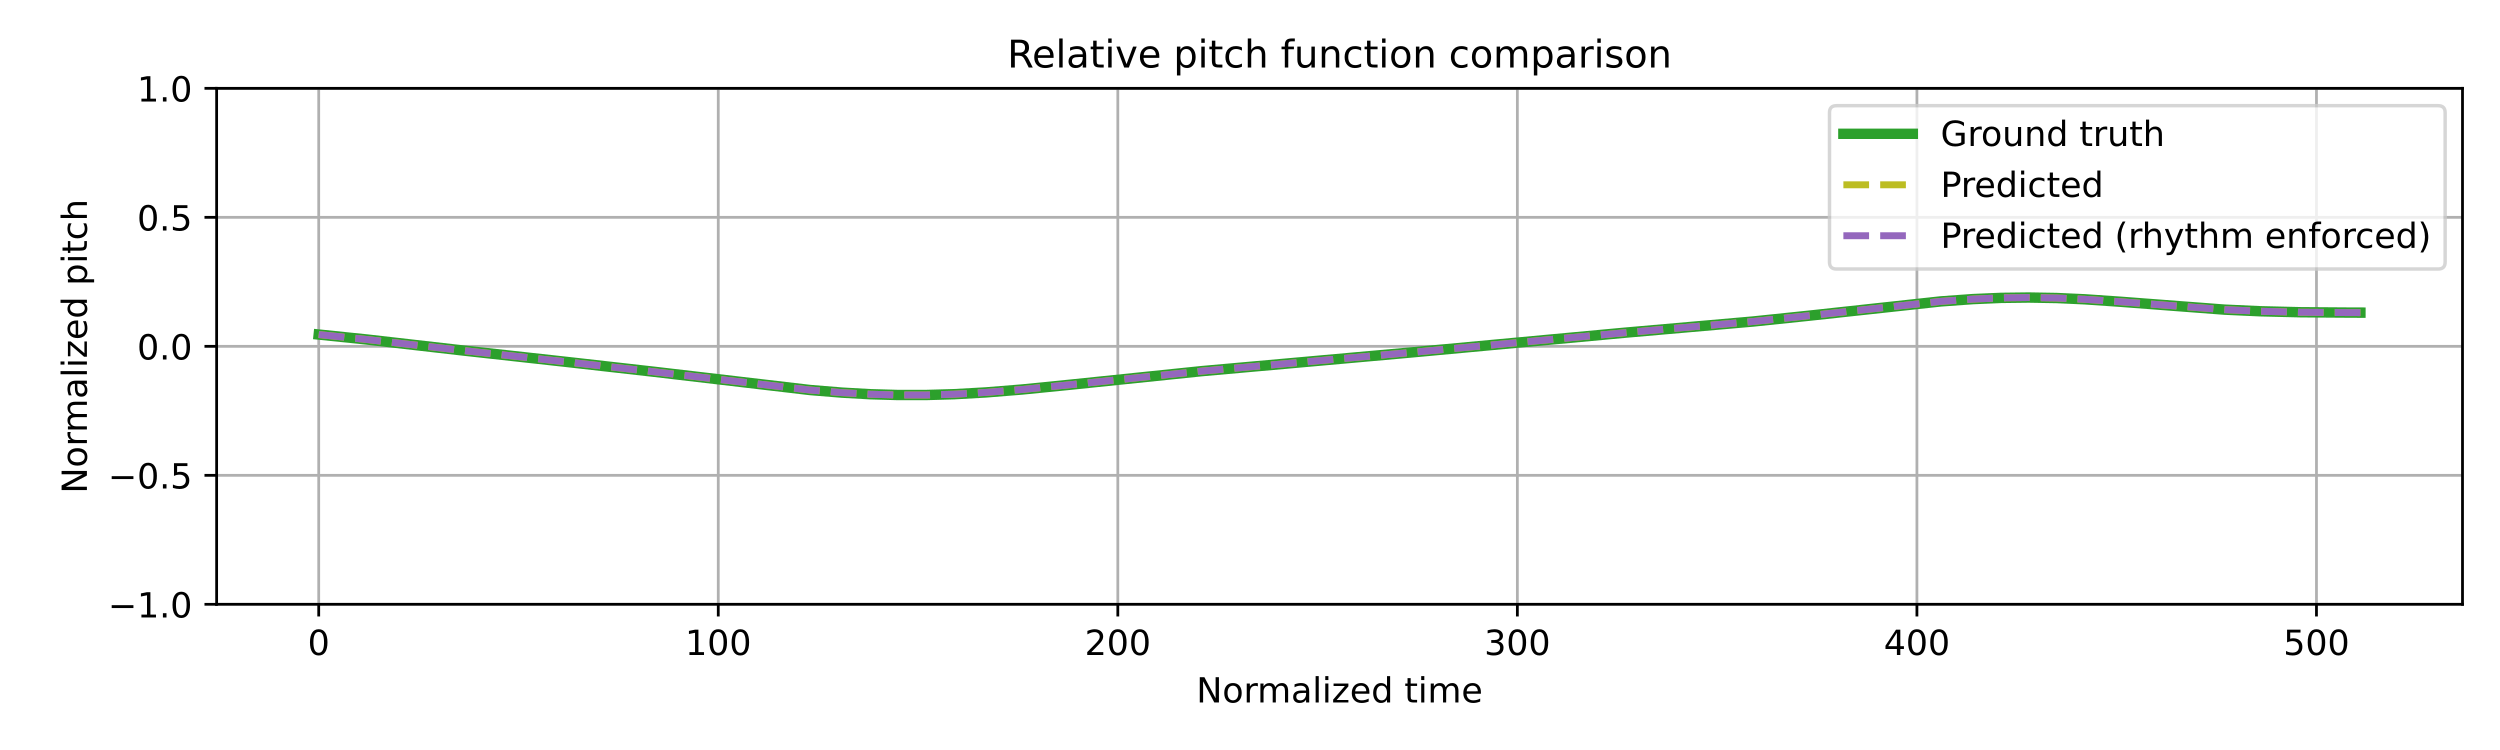
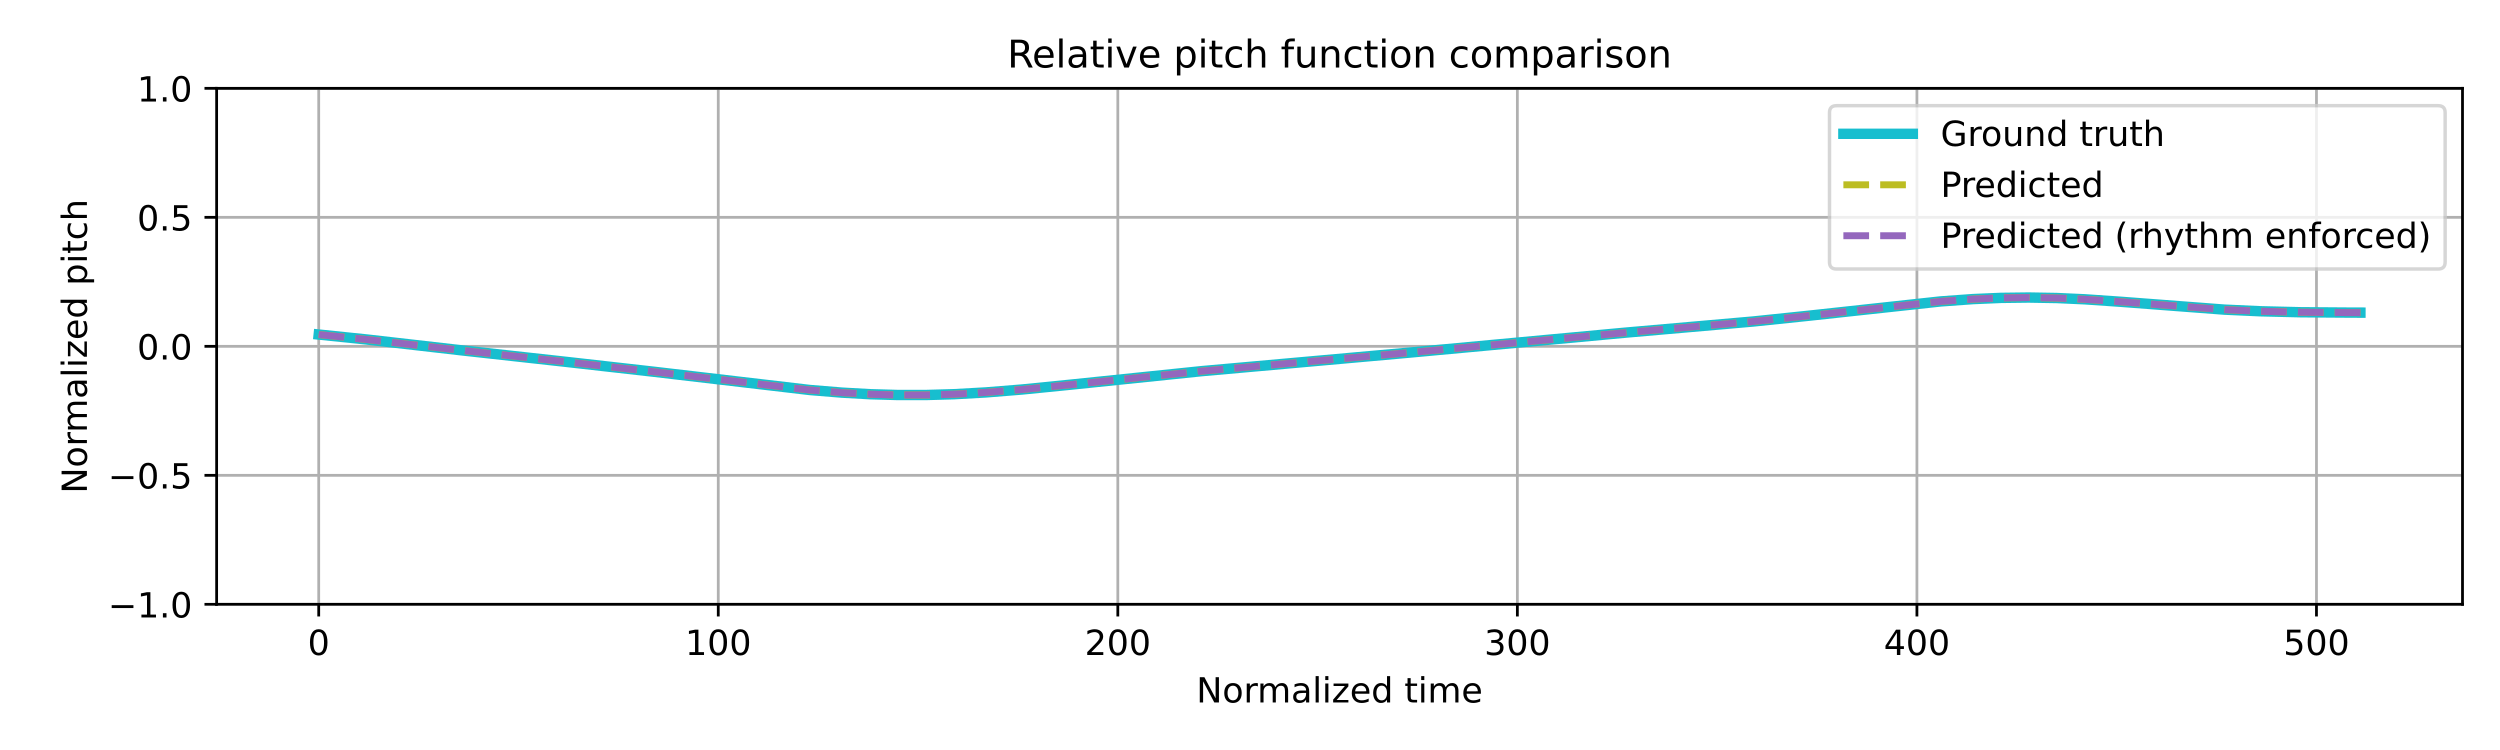
<svg xmlns="http://www.w3.org/2000/svg" xmlns:xlink="http://www.w3.org/1999/xlink" width="720pt" height="216pt" viewBox="0 0 720 216" version="1.1">
  <defs>
    <style type="text/css">*{stroke-linejoin: round; stroke-linecap: butt}</style>
  </defs>
  <g id="figure_1">
    <g id="patch_1">
      <path d="M 0 216  L 720 216  L 720 0  L 0 0  z " style="fill: #ffffff" />
    </g>
    <g id="axes_1">
      <g id="patch_2">
        <path d="M 62.39 174.04  L 709.2 174.04  L 709.2 25.44  L 62.39 25.44  z " style="fill: #ffffff" />
      </g>
      <g id="matplotlib.axis_1">
        <g id="xtick_1">
          <g id="line2d_1">
-             <path d="M 91.79 174.04  L 91.79 25.44  " clip-path="url(#p304bae8267)" style="fill: none; stroke: #b0b0b0; stroke-width: 0.8; stroke-linecap: square" />
+             <path d="M 91.79 174.04  L 91.79 25.44  " clip-path="url(#pe1faadef54)" style="fill: none; stroke: #b0b0b0; stroke-width: 0.8; stroke-linecap: square" />
          </g>
          <g id="line2d_2">
            <defs>
-               <path id="m1509d64b06" d="M 0 0  L 0 3.5  " style="stroke: #000000; stroke-width: 0.8" />
-             </defs>
-             <g>
-               <use xlink:href="#m1509d64b06" x="91.79" y="174.04" style="stroke: #000000; stroke-width: 0.8" />
+               <path id="m371330c700" d="M 0 0  L 0 3.5  " style="stroke: #000000; stroke-width: 0.8" />
+             </defs>
+             <g>
+               <use xlink:href="#m371330c700" x="91.79" y="174.04" style="stroke: #000000; stroke-width: 0.8" />
            </g>
          </g>
          <g id="text_1">
            <g transform="translate(88.60921 188.6384) scale(0.1 -0.1)">
              <defs>
                <path id="DejaVuSans-30" d="M 2034 4250  Q 1547 4250 1301 3770  Q 1056 3291 1056 2328  Q 1056 1369 1301 889  Q 1547 409 2034 409  Q 2525 409 2770 889  Q 3016 1369 3016 2328  Q 3016 3291 2770 3770  Q 2525 4250 2034 4250  z M 2034 4750  Q 2819 4750 3233 4129  Q 3647 3509 3647 2328  Q 3647 1150 3233 529  Q 2819 -91 2034 -91  Q 1250 -91 836 529  Q 422 1150 422 2328  Q 422 3509 836 4129  Q 1250 4750 2034 4750  z " transform="scale(0.015625)" />
              </defs>
              <use xlink:href="#DejaVuSans-30" />
            </g>
          </g>
        </g>
        <g id="xtick_2">
          <g id="line2d_3">
-             <path d="M 206.861 174.04  L 206.861 25.44  " clip-path="url(#p304bae8267)" style="fill: none; stroke: #b0b0b0; stroke-width: 0.8; stroke-linecap: square" />
+             <path d="M 206.861 174.04  L 206.861 25.44  " clip-path="url(#pe1faadef54)" style="fill: none; stroke: #b0b0b0; stroke-width: 0.8; stroke-linecap: square" />
          </g>
          <g id="line2d_4">
            <g>
-               <use xlink:href="#m1509d64b06" x="206.861" y="174.04" style="stroke: #000000; stroke-width: 0.8" />
+               <use xlink:href="#m371330c700" x="206.861" y="174.04" style="stroke: #000000; stroke-width: 0.8" />
            </g>
          </g>
          <g id="text_2">
            <g transform="translate(197.317 188.6384) scale(0.1 -0.1)">
              <defs>
                <path id="DejaVuSans-31" d="M 794 531  L 1825 531  L 1825 4091  L 703 3866  L 703 4441  L 1819 4666  L 2450 4666  L 2450 531  L 3481 531  L 3481 0  L 794 0  L 794 531  z " transform="scale(0.015625)" />
              </defs>
              <use xlink:href="#DejaVuSans-31" />
              <use xlink:href="#DejaVuSans-30" transform="translate(63.62305 0)" />
              <use xlink:href="#DejaVuSans-30" transform="translate(127.2461 0)" />
            </g>
          </g>
        </g>
        <g id="xtick_3">
          <g id="line2d_5">
-             <path d="M 321.931 174.04  L 321.931 25.44  " clip-path="url(#p304bae8267)" style="fill: none; stroke: #b0b0b0; stroke-width: 0.8; stroke-linecap: square" />
+             <path d="M 321.931 174.04  L 321.931 25.44  " clip-path="url(#pe1faadef54)" style="fill: none; stroke: #b0b0b0; stroke-width: 0.8; stroke-linecap: square" />
          </g>
          <g id="line2d_6">
            <g>
-               <use xlink:href="#m1509d64b06" x="321.931" y="174.04" style="stroke: #000000; stroke-width: 0.8" />
+               <use xlink:href="#m371330c700" x="321.931" y="174.04" style="stroke: #000000; stroke-width: 0.8" />
            </g>
          </g>
          <g id="text_3">
            <g transform="translate(312.3872 188.6384) scale(0.1 -0.1)">
              <defs>
                <path id="DejaVuSans-32" d="M 1228 531  L 3431 531  L 3431 0  L 469 0  L 469 531  Q 828 903 1448 1529  Q 2069 2156 2228 2338  Q 2531 2678 2651 2914  Q 2772 3150 2772 3378  Q 2772 3750 2511 3984  Q 2250 4219 1831 4219  Q 1534 4219 1204 4116  Q 875 4013 500 3803  L 500 4441  Q 881 4594 1212 4672  Q 1544 4750 1819 4750  Q 2544 4750 2975 4387  Q 3406 4025 3406 3419  Q 3406 3131 3298 2873  Q 3191 2616 2906 2266  Q 2828 2175 2409 1742  Q 1991 1309 1228 531  z " transform="scale(0.015625)" />
              </defs>
              <use xlink:href="#DejaVuSans-32" />
              <use xlink:href="#DejaVuSans-30" transform="translate(63.62305 0)" />
              <use xlink:href="#DejaVuSans-30" transform="translate(127.2461 0)" />
            </g>
          </g>
        </g>
        <g id="xtick_4">
          <g id="line2d_7">
-             <path d="M 437.001 174.04  L 437.001 25.44  " clip-path="url(#p304bae8267)" style="fill: none; stroke: #b0b0b0; stroke-width: 0.8; stroke-linecap: square" />
+             <path d="M 437.001 174.04  L 437.001 25.44  " clip-path="url(#pe1faadef54)" style="fill: none; stroke: #b0b0b0; stroke-width: 0.8; stroke-linecap: square" />
          </g>
          <g id="line2d_8">
            <g>
-               <use xlink:href="#m1509d64b06" x="437.001" y="174.04" style="stroke: #000000; stroke-width: 0.8" />
+               <use xlink:href="#m371330c700" x="437.001" y="174.04" style="stroke: #000000; stroke-width: 0.8" />
            </g>
          </g>
          <g id="text_4">
            <g transform="translate(427.4575 188.6384) scale(0.1 -0.1)">
              <defs>
                <path id="DejaVuSans-33" d="M 2597 2516  Q 3050 2419 3304 2112  Q 3559 1806 3559 1356  Q 3559 666 3084 287  Q 2609 -91 1734 -91  Q 1441 -91 1130 -33  Q 819 25 488 141  L 488 750  Q 750 597 1062 519  Q 1375 441 1716 441  Q 2309 441 2620 675  Q 2931 909 2931 1356  Q 2931 1769 2642 2001  Q 2353 2234 1838 2234  L 1294 2234  L 1294 2753  L 1863 2753  Q 2328 2753 2575 2939  Q 2822 3125 2822 3475  Q 2822 3834 2567 4026  Q 2313 4219 1838 4219  Q 1578 4219 1281 4162  Q 984 4106 628 3988  L 628 4550  Q 988 4650 1302 4700  Q 1616 4750 1894 4750  Q 2613 4750 3031 4423  Q 3450 4097 3450 3541  Q 3450 3153 3228 2886  Q 3006 2619 2597 2516  z " transform="scale(0.015625)" />
              </defs>
              <use xlink:href="#DejaVuSans-33" />
              <use xlink:href="#DejaVuSans-30" transform="translate(63.62305 0)" />
              <use xlink:href="#DejaVuSans-30" transform="translate(127.2461 0)" />
            </g>
          </g>
        </g>
        <g id="xtick_5">
          <g id="line2d_9">
-             <path d="M 552.072 174.04  L 552.072 25.44  " clip-path="url(#p304bae8267)" style="fill: none; stroke: #b0b0b0; stroke-width: 0.8; stroke-linecap: square" />
+             <path d="M 552.072 174.04  L 552.072 25.44  " clip-path="url(#pe1faadef54)" style="fill: none; stroke: #b0b0b0; stroke-width: 0.8; stroke-linecap: square" />
          </g>
          <g id="line2d_10">
            <g>
-               <use xlink:href="#m1509d64b06" x="552.072" y="174.04" style="stroke: #000000; stroke-width: 0.8" />
+               <use xlink:href="#m371330c700" x="552.072" y="174.04" style="stroke: #000000; stroke-width: 0.8" />
            </g>
          </g>
          <g id="text_5">
            <g transform="translate(542.5278 188.6384) scale(0.1 -0.1)">
              <defs>
                <path id="DejaVuSans-34" d="M 2419 4116  L 825 1625  L 2419 1625  L 2419 4116  z M 2253 4666  L 3047 4666  L 3047 1625  L 3713 1625  L 3713 1100  L 3047 1100  L 3047 0  L 2419 0  L 2419 1100  L 313 1100  L 313 1709  L 2253 4666  z " transform="scale(0.015625)" />
              </defs>
              <use xlink:href="#DejaVuSans-34" />
              <use xlink:href="#DejaVuSans-30" transform="translate(63.62305 0)" />
              <use xlink:href="#DejaVuSans-30" transform="translate(127.2461 0)" />
            </g>
          </g>
        </g>
        <g id="xtick_6">
          <g id="line2d_11">
-             <path d="M 667.142 174.04  L 667.142 25.44  " clip-path="url(#p304bae8267)" style="fill: none; stroke: #b0b0b0; stroke-width: 0.8; stroke-linecap: square" />
+             <path d="M 667.142 174.04  L 667.142 25.44  " clip-path="url(#pe1faadef54)" style="fill: none; stroke: #b0b0b0; stroke-width: 0.8; stroke-linecap: square" />
          </g>
          <g id="line2d_12">
            <g>
-               <use xlink:href="#m1509d64b06" x="667.142" y="174.04" style="stroke: #000000; stroke-width: 0.8" />
+               <use xlink:href="#m371330c700" x="667.142" y="174.04" style="stroke: #000000; stroke-width: 0.8" />
            </g>
          </g>
          <g id="text_6">
            <g transform="translate(657.5981 188.6384) scale(0.1 -0.1)">
              <defs>
                <path id="DejaVuSans-35" d="M 691 4666  L 3169 4666  L 3169 4134  L 1269 4134  L 1269 2991  Q 1406 3038 1543 3061  Q 1681 3084 1819 3084  Q 2600 3084 3056 2656  Q 3513 2228 3513 1497  Q 3513 744 3044 326  Q 2575 -91 1722 -91  Q 1428 -91 1123 -41  Q 819 9 494 109  L 494 744  Q 775 591 1075 516  Q 1375 441 1709 441  Q 2250 441 2565 725  Q 2881 1009 2881 1497  Q 2881 1984 2565 2268  Q 2250 2553 1709 2553  Q 1456 2553 1204 2497  Q 953 2441 691 2322  L 691 4666  z " transform="scale(0.015625)" />
              </defs>
              <use xlink:href="#DejaVuSans-35" />
              <use xlink:href="#DejaVuSans-30" transform="translate(63.62305 0)" />
              <use xlink:href="#DejaVuSans-30" transform="translate(127.2461 0)" />
            </g>
          </g>
        </g>
        <g id="text_7">
          <g transform="translate(344.5544 202.3166) scale(0.1 -0.1)">
            <defs>
              <path id="DejaVuSans-4e" d="M 628 4666  L 1478 4666  L 3547 763  L 3547 4666  L 4159 4666  L 4159 0  L 3309 0  L 1241 3903  L 1241 0  L 628 0  L 628 4666  z " transform="scale(0.015625)" />
              <path id="DejaVuSans-6f" d="M 1959 3097  Q 1497 3097 1228 2736  Q 959 2375 959 1747  Q 959 1119 1226 758  Q 1494 397 1959 397  Q 2419 397 2687 759  Q 2956 1122 2956 1747  Q 2956 2369 2687 2733  Q 2419 3097 1959 3097  z M 1959 3584  Q 2709 3584 3137 3096  Q 3566 2609 3566 1747  Q 3566 888 3137 398  Q 2709 -91 1959 -91  Q 1206 -91 779 398  Q 353 888 353 1747  Q 353 2609 779 3096  Q 1206 3584 1959 3584  z " transform="scale(0.015625)" />
              <path id="DejaVuSans-72" d="M 2631 2963  Q 2534 3019 2420 3045  Q 2306 3072 2169 3072  Q 1681 3072 1420 2755  Q 1159 2438 1159 1844  L 1159 0  L 581 0  L 581 3500  L 1159 3500  L 1159 2956  Q 1341 3275 1631 3429  Q 1922 3584 2338 3584  Q 2397 3584 2469 3576  Q 2541 3569 2628 3553  L 2631 2963  z " transform="scale(0.015625)" />
              <path id="DejaVuSans-6d" d="M 3328 2828  Q 3544 3216 3844 3400  Q 4144 3584 4550 3584  Q 5097 3584 5394 3201  Q 5691 2819 5691 2113  L 5691 0  L 5113 0  L 5113 2094  Q 5113 2597 4934 2840  Q 4756 3084 4391 3084  Q 3944 3084 3684 2787  Q 3425 2491 3425 1978  L 3425 0  L 2847 0  L 2847 2094  Q 2847 2600 2669 2842  Q 2491 3084 2119 3084  Q 1678 3084 1418 2786  Q 1159 2488 1159 1978  L 1159 0  L 581 0  L 581 3500  L 1159 3500  L 1159 2956  Q 1356 3278 1631 3431  Q 1906 3584 2284 3584  Q 2666 3584 2933 3390  Q 3200 3197 3328 2828  z " transform="scale(0.015625)" />
              <path id="DejaVuSans-61" d="M 2194 1759  Q 1497 1759 1228 1600  Q 959 1441 959 1056  Q 959 750 1161 570  Q 1363 391 1709 391  Q 2188 391 2477 730  Q 2766 1069 2766 1631  L 2766 1759  L 2194 1759  z M 3341 1997  L 3341 0  L 2766 0  L 2766 531  Q 2569 213 2275 61  Q 1981 -91 1556 -91  Q 1019 -91 701 211  Q 384 513 384 1019  Q 384 1609 779 1909  Q 1175 2209 1959 2209  L 2766 2209  L 2766 2266  Q 2766 2663 2505 2880  Q 2244 3097 1772 3097  Q 1472 3097 1187 3025  Q 903 2953 641 2809  L 641 3341  Q 956 3463 1253 3523  Q 1550 3584 1831 3584  Q 2591 3584 2966 3190  Q 3341 2797 3341 1997  z " transform="scale(0.015625)" />
              <path id="DejaVuSans-6c" d="M 603 4863  L 1178 4863  L 1178 0  L 603 0  L 603 4863  z " transform="scale(0.015625)" />
              <path id="DejaVuSans-69" d="M 603 3500  L 1178 3500  L 1178 0  L 603 0  L 603 3500  z M 603 4863  L 1178 4863  L 1178 4134  L 603 4134  L 603 4863  z " transform="scale(0.015625)" />
              <path id="DejaVuSans-7a" d="M 353 3500  L 3084 3500  L 3084 2975  L 922 459  L 3084 459  L 3084 0  L 275 0  L 275 525  L 2438 3041  L 353 3041  L 353 3500  z " transform="scale(0.015625)" />
              <path id="DejaVuSans-65" d="M 3597 1894  L 3597 1613  L 953 1613  Q 991 1019 1311 708  Q 1631 397 2203 397  Q 2534 397 2845 478  Q 3156 559 3463 722  L 3463 178  Q 3153 47 2828 -22  Q 2503 -91 2169 -91  Q 1331 -91 842 396  Q 353 884 353 1716  Q 353 2575 817 3079  Q 1281 3584 2069 3584  Q 2775 3584 3186 3129  Q 3597 2675 3597 1894  z M 3022 2063  Q 3016 2534 2758 2815  Q 2500 3097 2075 3097  Q 1594 3097 1305 2825  Q 1016 2553 972 2059  L 3022 2063  z " transform="scale(0.015625)" />
              <path id="DejaVuSans-64" d="M 2906 2969  L 2906 4863  L 3481 4863  L 3481 0  L 2906 0  L 2906 525  Q 2725 213 2448 61  Q 2172 -91 1784 -91  Q 1150 -91 751 415  Q 353 922 353 1747  Q 353 2572 751 3078  Q 1150 3584 1784 3584  Q 2172 3584 2448 3432  Q 2725 3281 2906 2969  z M 947 1747  Q 947 1113 1208 752  Q 1469 391 1925 391  Q 2381 391 2643 752  Q 2906 1113 2906 1747  Q 2906 2381 2643 2742  Q 2381 3103 1925 3103  Q 1469 3103 1208 2742  Q 947 2381 947 1747  z " transform="scale(0.015625)" />
              <path id="DejaVuSans-20" transform="scale(0.015625)" />
              <path id="DejaVuSans-74" d="M 1172 4494  L 1172 3500  L 2356 3500  L 2356 3053  L 1172 3053  L 1172 1153  Q 1172 725 1289 603  Q 1406 481 1766 481  L 2356 481  L 2356 0  L 1766 0  Q 1100 0 847 248  Q 594 497 594 1153  L 594 3053  L 172 3053  L 172 3500  L 594 3500  L 594 4494  L 1172 4494  z " transform="scale(0.015625)" />
            </defs>
            <use xlink:href="#DejaVuSans-4e" />
            <use xlink:href="#DejaVuSans-6f" transform="translate(74.80469 0)" />
            <use xlink:href="#DejaVuSans-72" transform="translate(135.9863 0)" />
            <use xlink:href="#DejaVuSans-6d" transform="translate(175.3496 0)" />
            <use xlink:href="#DejaVuSans-61" transform="translate(272.7617 0)" />
            <use xlink:href="#DejaVuSans-6c" transform="translate(334.041 0)" />
            <use xlink:href="#DejaVuSans-69" transform="translate(361.8242 0)" />
            <use xlink:href="#DejaVuSans-7a" transform="translate(389.6074 0)" />
            <use xlink:href="#DejaVuSans-65" transform="translate(442.0977 0)" />
            <use xlink:href="#DejaVuSans-64" transform="translate(503.6211 0)" />
            <use xlink:href="#DejaVuSans-20" transform="translate(567.0977 0)" />
            <use xlink:href="#DejaVuSans-74" transform="translate(598.8848 0)" />
            <use xlink:href="#DejaVuSans-69" transform="translate(638.0938 0)" />
            <use xlink:href="#DejaVuSans-6d" transform="translate(665.877 0)" />
            <use xlink:href="#DejaVuSans-65" transform="translate(763.2891 0)" />
          </g>
        </g>
      </g>
      <g id="matplotlib.axis_2">
        <g id="ytick_1">
          <g id="line2d_13">
-             <path d="M 62.39 174.04  L 709.2 174.04  " clip-path="url(#p304bae8267)" style="fill: none; stroke: #b0b0b0; stroke-width: 0.8; stroke-linecap: square" />
+             <path d="M 62.39 174.04  L 709.2 174.04  " clip-path="url(#pe1faadef54)" style="fill: none; stroke: #b0b0b0; stroke-width: 0.8; stroke-linecap: square" />
          </g>
          <g id="line2d_14">
            <defs>
-               <path id="m1073203ff7" d="M 0 0  L -3.5 0  " style="stroke: #000000; stroke-width: 0.8" />
-             </defs>
-             <g>
-               <use xlink:href="#m1073203ff7" x="62.39" y="174.04" style="stroke: #000000; stroke-width: 0.8" />
+               <path id="m4c89f90084" d="M 0 0  L -3.5 0  " style="stroke: #000000; stroke-width: 0.8" />
+             </defs>
+             <g>
+               <use xlink:href="#m4c89f90084" x="62.39" y="174.04" style="stroke: #000000; stroke-width: 0.8" />
            </g>
          </g>
          <g id="text_8">
            <g transform="translate(31.10719 177.8392) scale(0.1 -0.1)">
              <defs>
                <path id="DejaVuSans-2212" d="M 678 2272  L 4684 2272  L 4684 1741  L 678 1741  L 678 2272  z " transform="scale(0.015625)" />
                <path id="DejaVuSans-2e" d="M 684 794  L 1344 794  L 1344 0  L 684 0  L 684 794  z " transform="scale(0.015625)" />
              </defs>
              <use xlink:href="#DejaVuSans-2212" />
              <use xlink:href="#DejaVuSans-31" transform="translate(83.78906 0)" />
              <use xlink:href="#DejaVuSans-2e" transform="translate(147.4121 0)" />
              <use xlink:href="#DejaVuSans-30" transform="translate(179.1992 0)" />
            </g>
          </g>
        </g>
        <g id="ytick_2">
          <g id="line2d_15">
-             <path d="M 62.39 136.89  L 709.2 136.89  " clip-path="url(#p304bae8267)" style="fill: none; stroke: #b0b0b0; stroke-width: 0.8; stroke-linecap: square" />
+             <path d="M 62.39 136.89  L 709.2 136.89  " clip-path="url(#pe1faadef54)" style="fill: none; stroke: #b0b0b0; stroke-width: 0.8; stroke-linecap: square" />
          </g>
          <g id="line2d_16">
            <g>
-               <use xlink:href="#m1073203ff7" x="62.39" y="136.89" style="stroke: #000000; stroke-width: 0.8" />
+               <use xlink:href="#m4c89f90084" x="62.39" y="136.89" style="stroke: #000000; stroke-width: 0.8" />
            </g>
          </g>
          <g id="text_9">
            <g transform="translate(31.10719 140.6892) scale(0.1 -0.1)">
              <use xlink:href="#DejaVuSans-2212" />
              <use xlink:href="#DejaVuSans-30" transform="translate(83.78906 0)" />
              <use xlink:href="#DejaVuSans-2e" transform="translate(147.4121 0)" />
              <use xlink:href="#DejaVuSans-35" transform="translate(179.1992 0)" />
            </g>
          </g>
        </g>
        <g id="ytick_3">
          <g id="line2d_17">
-             <path d="M 62.39 99.74  L 709.2 99.74  " clip-path="url(#p304bae8267)" style="fill: none; stroke: #b0b0b0; stroke-width: 0.8; stroke-linecap: square" />
+             <path d="M 62.39 99.74  L 709.2 99.74  " clip-path="url(#pe1faadef54)" style="fill: none; stroke: #b0b0b0; stroke-width: 0.8; stroke-linecap: square" />
          </g>
          <g id="line2d_18">
            <g>
-               <use xlink:href="#m1073203ff7" x="62.39" y="99.74" style="stroke: #000000; stroke-width: 0.8" />
+               <use xlink:href="#m4c89f90084" x="62.39" y="99.74" style="stroke: #000000; stroke-width: 0.8" />
            </g>
          </g>
          <g id="text_10">
            <g transform="translate(39.48687 103.5392) scale(0.1 -0.1)">
              <use xlink:href="#DejaVuSans-30" />
              <use xlink:href="#DejaVuSans-2e" transform="translate(63.62305 0)" />
              <use xlink:href="#DejaVuSans-30" transform="translate(95.41016 0)" />
            </g>
          </g>
        </g>
        <g id="ytick_4">
          <g id="line2d_19">
-             <path d="M 62.39 62.59  L 709.2 62.59  " clip-path="url(#p304bae8267)" style="fill: none; stroke: #b0b0b0; stroke-width: 0.8; stroke-linecap: square" />
+             <path d="M 62.39 62.59  L 709.2 62.59  " clip-path="url(#pe1faadef54)" style="fill: none; stroke: #b0b0b0; stroke-width: 0.8; stroke-linecap: square" />
          </g>
          <g id="line2d_20">
            <g>
-               <use xlink:href="#m1073203ff7" x="62.39" y="62.59" style="stroke: #000000; stroke-width: 0.8" />
+               <use xlink:href="#m4c89f90084" x="62.39" y="62.59" style="stroke: #000000; stroke-width: 0.8" />
            </g>
          </g>
          <g id="text_11">
            <g transform="translate(39.48687 66.38922) scale(0.1 -0.1)">
              <use xlink:href="#DejaVuSans-30" />
              <use xlink:href="#DejaVuSans-2e" transform="translate(63.62305 0)" />
              <use xlink:href="#DejaVuSans-35" transform="translate(95.41016 0)" />
            </g>
          </g>
        </g>
        <g id="ytick_5">
          <g id="line2d_21">
-             <path d="M 62.39 25.44  L 709.2 25.44  " clip-path="url(#p304bae8267)" style="fill: none; stroke: #b0b0b0; stroke-width: 0.8; stroke-linecap: square" />
+             <path d="M 62.39 25.44  L 709.2 25.44  " clip-path="url(#pe1faadef54)" style="fill: none; stroke: #b0b0b0; stroke-width: 0.8; stroke-linecap: square" />
          </g>
          <g id="line2d_22">
            <g>
-               <use xlink:href="#m1073203ff7" x="62.39" y="25.44" style="stroke: #000000; stroke-width: 0.8" />
+               <use xlink:href="#m4c89f90084" x="62.39" y="25.44" style="stroke: #000000; stroke-width: 0.8" />
            </g>
          </g>
          <g id="text_12">
            <g transform="translate(39.48687 29.23922) scale(0.1 -0.1)">
              <use xlink:href="#DejaVuSans-31" />
              <use xlink:href="#DejaVuSans-2e" transform="translate(63.62305 0)" />
              <use xlink:href="#DejaVuSans-30" transform="translate(95.41016 0)" />
            </g>
          </g>
        </g>
        <g id="text_13">
          <g transform="translate(25.0275 142.1259) rotate(-90) scale(0.1 -0.1)">
            <defs>
              <path id="DejaVuSans-70" d="M 1159 525  L 1159 -1331  L 581 -1331  L 581 3500  L 1159 3500  L 1159 2969  Q 1341 3281 1617 3432  Q 1894 3584 2278 3584  Q 2916 3584 3314 3078  Q 3713 2572 3713 1747  Q 3713 922 3314 415  Q 2916 -91 2278 -91  Q 1894 -91 1617 61  Q 1341 213 1159 525  z M 3116 1747  Q 3116 2381 2855 2742  Q 2594 3103 2138 3103  Q 1681 3103 1420 2742  Q 1159 2381 1159 1747  Q 1159 1113 1420 752  Q 1681 391 2138 391  Q 2594 391 2855 752  Q 3116 1113 3116 1747  z " transform="scale(0.015625)" />
              <path id="DejaVuSans-63" d="M 3122 3366  L 3122 2828  Q 2878 2963 2633 3030  Q 2388 3097 2138 3097  Q 1578 3097 1268 2742  Q 959 2388 959 1747  Q 959 1106 1268 751  Q 1578 397 2138 397  Q 2388 397 2633 464  Q 2878 531 3122 666  L 3122 134  Q 2881 22 2623 -34  Q 2366 -91 2075 -91  Q 1284 -91 818 406  Q 353 903 353 1747  Q 353 2603 823 3093  Q 1294 3584 2113 3584  Q 2378 3584 2631 3529  Q 2884 3475 3122 3366  z " transform="scale(0.015625)" />
              <path id="DejaVuSans-68" d="M 3513 2113  L 3513 0  L 2938 0  L 2938 2094  Q 2938 2591 2744 2837  Q 2550 3084 2163 3084  Q 1697 3084 1428 2787  Q 1159 2491 1159 1978  L 1159 0  L 581 0  L 581 4863  L 1159 4863  L 1159 2956  Q 1366 3272 1645 3428  Q 1925 3584 2291 3584  Q 2894 3584 3203 3211  Q 3513 2838 3513 2113  z " transform="scale(0.015625)" />
            </defs>
            <use xlink:href="#DejaVuSans-4e" />
            <use xlink:href="#DejaVuSans-6f" transform="translate(74.80469 0)" />
            <use xlink:href="#DejaVuSans-72" transform="translate(135.9863 0)" />
            <use xlink:href="#DejaVuSans-6d" transform="translate(175.3496 0)" />
            <use xlink:href="#DejaVuSans-61" transform="translate(272.7617 0)" />
            <use xlink:href="#DejaVuSans-6c" transform="translate(334.041 0)" />
            <use xlink:href="#DejaVuSans-69" transform="translate(361.8242 0)" />
            <use xlink:href="#DejaVuSans-7a" transform="translate(389.6074 0)" />
            <use xlink:href="#DejaVuSans-65" transform="translate(442.0977 0)" />
            <use xlink:href="#DejaVuSans-64" transform="translate(503.6211 0)" />
            <use xlink:href="#DejaVuSans-20" transform="translate(567.0977 0)" />
            <use xlink:href="#DejaVuSans-70" transform="translate(598.8848 0)" />
            <use xlink:href="#DejaVuSans-69" transform="translate(662.3613 0)" />
            <use xlink:href="#DejaVuSans-74" transform="translate(690.1445 0)" />
            <use xlink:href="#DejaVuSans-63" transform="translate(729.3535 0)" />
            <use xlink:href="#DejaVuSans-68" transform="translate(784.334 0)" />
          </g>
        </g>
      </g>
      <g id="line2d_23">
-         <path d="M 91.79 96.348  L 105.599 97.77  L 133.216 100.929  L 163.134 104.226  L 188.449 107.08  L 233.327 112.33  L 242.533 113.082  L 250.587 113.534  L 258.642 113.764  L 266.697 113.761  L 274.752 113.53  L 283.958 113.015  L 294.314 112.181  L 308.123 110.806  L 346.096 106.888  L 370.261 104.737  L 405.932 101.552  L 468.07 95.808  L 504.893 92.593  L 521.003 90.919  L 558.976 86.803  L 568.181 86.141  L 576.236 85.793  L 584.291 85.689  L 592.346 85.832  L 600.401 86.197  L 610.757 86.91  L 640.676 89.176  L 651.032 89.648  L 662.539 89.926  L 677.498 90.034  L 679.8 90.038  L 679.8 90.038  " clip-path="url(#p304bae8267)" style="fill: none; stroke: #2ca02c; stroke-width: 3; stroke-linecap: square" />
+         <path d="M 91.79 96.348  L 105.599 97.77  L 133.216 100.929  L 163.134 104.226  L 188.449 107.08  L 233.327 112.33  L 242.533 113.082  L 250.587 113.534  L 258.642 113.764  L 266.697 113.761  L 274.752 113.53  L 283.958 113.015  L 294.314 112.181  L 308.123 110.806  L 346.096 106.888  L 370.261 104.737  L 405.932 101.552  L 468.07 95.808  L 504.893 92.593  L 521.003 90.919  L 558.976 86.803  L 568.181 86.141  L 576.236 85.793  L 584.291 85.689  L 592.346 85.832  L 600.401 86.197  L 610.757 86.91  L 640.676 89.176  L 651.032 89.648  L 662.539 89.926  L 677.498 90.034  L 679.8 90.038  L 679.8 90.038  " clip-path="url(#pe1faadef54)" style="fill: none; stroke: #17becf; stroke-width: 3; stroke-linecap: square" />
      </g>
      <g id="line2d_24">
-         <path d="M 91.79 96.348  L 105.599 97.77  L 133.216 100.929  L 163.134 104.226  L 188.449 107.08  L 233.327 112.33  L 242.533 113.082  L 250.587 113.534  L 258.642 113.764  L 266.697 113.761  L 274.752 113.53  L 283.958 113.015  L 294.314 112.181  L 308.123 110.806  L 346.096 106.888  L 370.261 104.737  L 405.932 101.552  L 468.07 95.808  L 504.893 92.593  L 521.003 90.919  L 558.976 86.803  L 568.181 86.141  L 576.236 85.793  L 584.291 85.689  L 592.346 85.832  L 600.401 86.197  L 610.757 86.91  L 640.676 89.176  L 651.032 89.648  L 662.539 89.926  L 677.498 90.034  L 679.8 90.038  L 679.8 90.038  " clip-path="url(#p304bae8267)" style="fill: none; stroke-dasharray: 7.4,3.2; stroke-dashoffset: 0; stroke: #bcbd22; stroke-width: 2" />
+         <path d="M 91.79 96.348  L 105.599 97.77  L 133.216 100.929  L 163.134 104.226  L 188.449 107.08  L 233.327 112.33  L 242.533 113.082  L 250.587 113.534  L 258.642 113.764  L 266.697 113.761  L 274.752 113.53  L 283.958 113.015  L 294.314 112.181  L 308.123 110.806  L 346.096 106.888  L 370.261 104.737  L 405.932 101.552  L 468.07 95.808  L 504.893 92.593  L 521.003 90.919  L 558.976 86.803  L 568.181 86.141  L 576.236 85.793  L 584.291 85.689  L 592.346 85.832  L 600.401 86.197  L 610.757 86.91  L 640.676 89.176  L 651.032 89.648  L 662.539 89.926  L 677.498 90.034  L 679.8 90.038  L 679.8 90.038  " clip-path="url(#pe1faadef54)" style="fill: none; stroke-dasharray: 7.4,3.2; stroke-dashoffset: 0; stroke: #bcbd22; stroke-width: 2" />
      </g>
      <g id="line2d_25">
-         <path d="M 91.79 96.348  L 105.599 97.77  L 133.216 100.929  L 163.134 104.226  L 188.449 107.08  L 233.327 112.33  L 242.533 113.082  L 250.587 113.534  L 258.642 113.764  L 266.697 113.761  L 274.752 113.53  L 283.958 113.015  L 294.314 112.181  L 308.123 110.806  L 346.096 106.888  L 370.261 104.737  L 405.932 101.552  L 468.07 95.808  L 504.893 92.593  L 521.003 90.919  L 558.976 86.803  L 568.181 86.141  L 576.236 85.793  L 584.291 85.689  L 592.346 85.832  L 600.401 86.197  L 610.757 86.91  L 640.676 89.176  L 651.032 89.648  L 662.539 89.926  L 677.498 90.034  L 679.8 90.038  L 679.8 90.038  " clip-path="url(#p304bae8267)" style="fill: none; stroke-dasharray: 7.4,3.2; stroke-dashoffset: 0; stroke: #9467bd; stroke-width: 2" />
+         <path d="M 91.79 96.348  L 105.599 97.77  L 133.216 100.929  L 163.134 104.226  L 188.449 107.08  L 233.327 112.33  L 242.533 113.082  L 250.587 113.534  L 258.642 113.764  L 266.697 113.761  L 274.752 113.53  L 283.958 113.015  L 294.314 112.181  L 308.123 110.806  L 346.096 106.888  L 370.261 104.737  L 405.932 101.552  L 468.07 95.808  L 504.893 92.593  L 521.003 90.919  L 558.976 86.803  L 568.181 86.141  L 576.236 85.793  L 584.291 85.689  L 592.346 85.832  L 600.401 86.197  L 610.757 86.91  L 640.676 89.176  L 651.032 89.648  L 662.539 89.926  L 677.498 90.034  L 679.8 90.038  L 679.8 90.038  " clip-path="url(#pe1faadef54)" style="fill: none; stroke-dasharray: 7.4,3.2; stroke-dashoffset: 0; stroke: #9467bd; stroke-width: 2" />
      </g>
      <g id="patch_3">
        <path d="M 62.39 174.04  L 62.39 25.44  " style="fill: none; stroke: #000000; stroke-width: 0.8; stroke-linejoin: miter; stroke-linecap: square" />
      </g>
      <g id="patch_4">
        <path d="M 709.2 174.04  L 709.2 25.44  " style="fill: none; stroke: #000000; stroke-width: 0.8; stroke-linejoin: miter; stroke-linecap: square" />
      </g>
      <g id="patch_5">
        <path d="M 62.39 174.04  L 709.2 174.04  " style="fill: none; stroke: #000000; stroke-width: 0.8; stroke-linejoin: miter; stroke-linecap: square" />
      </g>
      <g id="patch_6">
        <path d="M 62.39 25.44  L 709.2 25.44  " style="fill: none; stroke: #000000; stroke-width: 0.8; stroke-linejoin: miter; stroke-linecap: square" />
      </g>
      <g id="text_14">
        <g transform="translate(290.1045 19.44) scale(0.11 -0.11)">
          <defs>
            <path id="DejaVuSans-52" d="M 2841 2188  Q 3044 2119 3236 1894  Q 3428 1669 3622 1275  L 4263 0  L 3584 0  L 2988 1197  Q 2756 1666 2539 1819  Q 2322 1972 1947 1972  L 1259 1972  L 1259 0  L 628 0  L 628 4666  L 2053 4666  Q 2853 4666 3247 4331  Q 3641 3997 3641 3322  Q 3641 2881 3436 2590  Q 3231 2300 2841 2188  z M 1259 4147  L 1259 2491  L 2053 2491  Q 2509 2491 2742 2702  Q 2975 2913 2975 3322  Q 2975 3731 2742 3939  Q 2509 4147 2053 4147  L 1259 4147  z " transform="scale(0.015625)" />
            <path id="DejaVuSans-76" d="M 191 3500  L 800 3500  L 1894 563  L 2988 3500  L 3597 3500  L 2284 0  L 1503 0  L 191 3500  z " transform="scale(0.015625)" />
            <path id="DejaVuSans-66" d="M 2375 4863  L 2375 4384  L 1825 4384  Q 1516 4384 1395 4259  Q 1275 4134 1275 3809  L 1275 3500  L 2222 3500  L 2222 3053  L 1275 3053  L 1275 0  L 697 0  L 697 3053  L 147 3053  L 147 3500  L 697 3500  L 697 3744  Q 697 4328 969 4595  Q 1241 4863 1831 4863  L 2375 4863  z " transform="scale(0.015625)" />
            <path id="DejaVuSans-75" d="M 544 1381  L 544 3500  L 1119 3500  L 1119 1403  Q 1119 906 1312 657  Q 1506 409 1894 409  Q 2359 409 2629 706  Q 2900 1003 2900 1516  L 2900 3500  L 3475 3500  L 3475 0  L 2900 0  L 2900 538  Q 2691 219 2414 64  Q 2138 -91 1772 -91  Q 1169 -91 856 284  Q 544 659 544 1381  z M 1991 3584  L 1991 3584  z " transform="scale(0.015625)" />
            <path id="DejaVuSans-6e" d="M 3513 2113  L 3513 0  L 2938 0  L 2938 2094  Q 2938 2591 2744 2837  Q 2550 3084 2163 3084  Q 1697 3084 1428 2787  Q 1159 2491 1159 1978  L 1159 0  L 581 0  L 581 3500  L 1159 3500  L 1159 2956  Q 1366 3272 1645 3428  Q 1925 3584 2291 3584  Q 2894 3584 3203 3211  Q 3513 2838 3513 2113  z " transform="scale(0.015625)" />
            <path id="DejaVuSans-73" d="M 2834 3397  L 2834 2853  Q 2591 2978 2328 3040  Q 2066 3103 1784 3103  Q 1356 3103 1142 2972  Q 928 2841 928 2578  Q 928 2378 1081 2264  Q 1234 2150 1697 2047  L 1894 2003  Q 2506 1872 2764 1633  Q 3022 1394 3022 966  Q 3022 478 2636 193  Q 2250 -91 1575 -91  Q 1294 -91 989 -36  Q 684 19 347 128  L 347 722  Q 666 556 975 473  Q 1284 391 1588 391  Q 1994 391 2212 530  Q 2431 669 2431 922  Q 2431 1156 2273 1281  Q 2116 1406 1581 1522  L 1381 1569  Q 847 1681 609 1914  Q 372 2147 372 2553  Q 372 3047 722 3315  Q 1072 3584 1716 3584  Q 2034 3584 2315 3537  Q 2597 3491 2834 3397  z " transform="scale(0.015625)" />
          </defs>
          <use xlink:href="#DejaVuSans-52" />
          <use xlink:href="#DejaVuSans-65" transform="translate(64.98242 0)" />
          <use xlink:href="#DejaVuSans-6c" transform="translate(126.5059 0)" />
          <use xlink:href="#DejaVuSans-61" transform="translate(154.2891 0)" />
          <use xlink:href="#DejaVuSans-74" transform="translate(215.5684 0)" />
          <use xlink:href="#DejaVuSans-69" transform="translate(254.7773 0)" />
          <use xlink:href="#DejaVuSans-76" transform="translate(282.5605 0)" />
          <use xlink:href="#DejaVuSans-65" transform="translate(341.7402 0)" />
          <use xlink:href="#DejaVuSans-20" transform="translate(403.2637 0)" />
          <use xlink:href="#DejaVuSans-70" transform="translate(435.0508 0)" />
          <use xlink:href="#DejaVuSans-69" transform="translate(498.5273 0)" />
          <use xlink:href="#DejaVuSans-74" transform="translate(526.3105 0)" />
          <use xlink:href="#DejaVuSans-63" transform="translate(565.5195 0)" />
          <use xlink:href="#DejaVuSans-68" transform="translate(620.5 0)" />
          <use xlink:href="#DejaVuSans-20" transform="translate(683.8789 0)" />
          <use xlink:href="#DejaVuSans-66" transform="translate(715.666 0)" />
          <use xlink:href="#DejaVuSans-75" transform="translate(750.8711 0)" />
          <use xlink:href="#DejaVuSans-6e" transform="translate(814.25 0)" />
          <use xlink:href="#DejaVuSans-63" transform="translate(877.6289 0)" />
          <use xlink:href="#DejaVuSans-74" transform="translate(932.6094 0)" />
          <use xlink:href="#DejaVuSans-69" transform="translate(971.8184 0)" />
          <use xlink:href="#DejaVuSans-6f" transform="translate(999.6016 0)" />
          <use xlink:href="#DejaVuSans-6e" transform="translate(1060.783 0)" />
          <use xlink:href="#DejaVuSans-20" transform="translate(1124.162 0)" />
          <use xlink:href="#DejaVuSans-63" transform="translate(1155.949 0)" />
          <use xlink:href="#DejaVuSans-6f" transform="translate(1210.93 0)" />
          <use xlink:href="#DejaVuSans-6d" transform="translate(1272.111 0)" />
          <use xlink:href="#DejaVuSans-70" transform="translate(1369.523 0)" />
          <use xlink:href="#DejaVuSans-61" transform="translate(1433 0)" />
          <use xlink:href="#DejaVuSans-72" transform="translate(1494.279 0)" />
          <use xlink:href="#DejaVuSans-69" transform="translate(1535.393 0)" />
          <use xlink:href="#DejaVuSans-73" transform="translate(1563.176 0)" />
          <use xlink:href="#DejaVuSans-6f" transform="translate(1615.275 0)" />
          <use xlink:href="#DejaVuSans-6e" transform="translate(1676.457 0)" />
        </g>
      </g>
      <g id="legend_1">
        <g id="patch_7">
          <path d="M 528.894 77.474  L 702.2 77.474  Q 704.2 77.474 704.2 75.474  L 704.2 32.44  Q 704.2 30.44 702.2 30.44  L 528.894 30.44  Q 526.894 30.44 526.894 32.44  L 526.894 75.474  Q 526.894 77.474 528.894 77.474  z " style="fill: #ffffff; opacity: 0.8; stroke: #cccccc; stroke-linejoin: miter" />
        </g>
        <g id="line2d_26">
-           <path d="M 530.894 38.538  L 540.894 38.538  L 550.894 38.538  " style="fill: none; stroke: #2ca02c; stroke-width: 3; stroke-linecap: square" />
+           <path d="M 530.894 38.538  L 540.894 38.538  L 550.894 38.538  " style="fill: none; stroke: #17becf; stroke-width: 3; stroke-linecap: square" />
        </g>
        <g id="text_15">
          <g transform="translate(558.8937 42.03844) scale(0.1 -0.1)">
            <defs>
              <path id="DejaVuSans-47" d="M 3809 666  L 3809 1919  L 2778 1919  L 2778 2438  L 4434 2438  L 4434 434  Q 4069 175 3628 42  Q 3188 -91 2688 -91  Q 1594 -91 976 548  Q 359 1188 359 2328  Q 359 3472 976 4111  Q 1594 4750 2688 4750  Q 3144 4750 3555 4637  Q 3966 4525 4313 4306  L 4313 3634  Q 3963 3931 3569 4081  Q 3175 4231 2741 4231  Q 1884 4231 1454 3753  Q 1025 3275 1025 2328  Q 1025 1384 1454 906  Q 1884 428 2741 428  Q 3075 428 3337 486  Q 3600 544 3809 666  z " transform="scale(0.015625)" />
            </defs>
            <use xlink:href="#DejaVuSans-47" />
            <use xlink:href="#DejaVuSans-72" transform="translate(77.49023 0)" />
            <use xlink:href="#DejaVuSans-6f" transform="translate(116.3535 0)" />
            <use xlink:href="#DejaVuSans-75" transform="translate(177.5352 0)" />
            <use xlink:href="#DejaVuSans-6e" transform="translate(240.9141 0)" />
            <use xlink:href="#DejaVuSans-64" transform="translate(304.293 0)" />
            <use xlink:href="#DejaVuSans-20" transform="translate(367.7695 0)" />
            <use xlink:href="#DejaVuSans-74" transform="translate(399.5566 0)" />
            <use xlink:href="#DejaVuSans-72" transform="translate(438.7656 0)" />
            <use xlink:href="#DejaVuSans-75" transform="translate(479.8789 0)" />
            <use xlink:href="#DejaVuSans-74" transform="translate(543.2578 0)" />
            <use xlink:href="#DejaVuSans-68" transform="translate(582.4668 0)" />
          </g>
        </g>
        <g id="line2d_27">
          <path d="M 530.894 53.217  L 540.894 53.217  L 550.894 53.217  " style="fill: none; stroke-dasharray: 7.4,3.2; stroke-dashoffset: 0; stroke: #bcbd22; stroke-width: 2" />
        </g>
        <g id="text_16">
          <g transform="translate(558.8937 56.71656) scale(0.1 -0.1)">
            <defs>
              <path id="DejaVuSans-50" d="M 1259 4147  L 1259 2394  L 2053 2394  Q 2494 2394 2734 2622  Q 2975 2850 2975 3272  Q 2975 3691 2734 3919  Q 2494 4147 2053 4147  L 1259 4147  z M 628 4666  L 2053 4666  Q 2838 4666 3239 4311  Q 3641 3956 3641 3272  Q 3641 2581 3239 2228  Q 2838 1875 2053 1875  L 1259 1875  L 1259 0  L 628 0  L 628 4666  z " transform="scale(0.015625)" />
            </defs>
            <use xlink:href="#DejaVuSans-50" />
            <use xlink:href="#DejaVuSans-72" transform="translate(58.55273 0)" />
            <use xlink:href="#DejaVuSans-65" transform="translate(97.41602 0)" />
            <use xlink:href="#DejaVuSans-64" transform="translate(158.9395 0)" />
            <use xlink:href="#DejaVuSans-69" transform="translate(222.416 0)" />
            <use xlink:href="#DejaVuSans-63" transform="translate(250.1992 0)" />
            <use xlink:href="#DejaVuSans-74" transform="translate(305.1797 0)" />
            <use xlink:href="#DejaVuSans-65" transform="translate(344.3887 0)" />
            <use xlink:href="#DejaVuSans-64" transform="translate(405.9121 0)" />
          </g>
        </g>
        <g id="line2d_28">
          <path d="M 530.894 67.895  L 540.894 67.895  L 550.894 67.895  " style="fill: none; stroke-dasharray: 7.4,3.2; stroke-dashoffset: 0; stroke: #9467bd; stroke-width: 2" />
        </g>
        <g id="text_17">
          <g transform="translate(558.8937 71.39469) scale(0.1 -0.1)">
            <defs>
              <path id="DejaVuSans-28" d="M 1984 4856  Q 1566 4138 1362 3434  Q 1159 2731 1159 2009  Q 1159 1288 1364 580  Q 1569 -128 1984 -844  L 1484 -844  Q 1016 -109 783 600  Q 550 1309 550 2009  Q 550 2706 781 3412  Q 1013 4119 1484 4856  L 1984 4856  z " transform="scale(0.015625)" />
              <path id="DejaVuSans-79" d="M 2059 -325  Q 1816 -950 1584 -1140  Q 1353 -1331 966 -1331  L 506 -1331  L 506 -850  L 844 -850  Q 1081 -850 1212 -737  Q 1344 -625 1503 -206  L 1606 56  L 191 3500  L 800 3500  L 1894 763  L 2988 3500  L 3597 3500  L 2059 -325  z " transform="scale(0.015625)" />
              <path id="DejaVuSans-29" d="M 513 4856  L 1013 4856  Q 1481 4119 1714 3412  Q 1947 2706 1947 2009  Q 1947 1309 1714 600  Q 1481 -109 1013 -844  L 513 -844  Q 928 -128 1133 580  Q 1338 1288 1338 2009  Q 1338 2731 1133 3434  Q 928 4138 513 4856  z " transform="scale(0.015625)" />
            </defs>
            <use xlink:href="#DejaVuSans-50" />
            <use xlink:href="#DejaVuSans-72" transform="translate(58.55273 0)" />
            <use xlink:href="#DejaVuSans-65" transform="translate(97.41602 0)" />
            <use xlink:href="#DejaVuSans-64" transform="translate(158.9395 0)" />
            <use xlink:href="#DejaVuSans-69" transform="translate(222.416 0)" />
            <use xlink:href="#DejaVuSans-63" transform="translate(250.1992 0)" />
            <use xlink:href="#DejaVuSans-74" transform="translate(305.1797 0)" />
            <use xlink:href="#DejaVuSans-65" transform="translate(344.3887 0)" />
            <use xlink:href="#DejaVuSans-64" transform="translate(405.9121 0)" />
            <use xlink:href="#DejaVuSans-20" transform="translate(469.3887 0)" />
            <use xlink:href="#DejaVuSans-28" transform="translate(501.1758 0)" />
            <use xlink:href="#DejaVuSans-72" transform="translate(540.1895 0)" />
            <use xlink:href="#DejaVuSans-68" transform="translate(579.5527 0)" />
            <use xlink:href="#DejaVuSans-79" transform="translate(642.9316 0)" />
            <use xlink:href="#DejaVuSans-74" transform="translate(702.1113 0)" />
            <use xlink:href="#DejaVuSans-68" transform="translate(741.3203 0)" />
            <use xlink:href="#DejaVuSans-6d" transform="translate(804.6992 0)" />
            <use xlink:href="#DejaVuSans-20" transform="translate(902.1113 0)" />
            <use xlink:href="#DejaVuSans-65" transform="translate(933.8984 0)" />
            <use xlink:href="#DejaVuSans-6e" transform="translate(995.4219 0)" />
            <use xlink:href="#DejaVuSans-66" transform="translate(1058.801 0)" />
            <use xlink:href="#DejaVuSans-6f" transform="translate(1094.006 0)" />
            <use xlink:href="#DejaVuSans-72" transform="translate(1155.188 0)" />
            <use xlink:href="#DejaVuSans-63" transform="translate(1194.051 0)" />
            <use xlink:href="#DejaVuSans-65" transform="translate(1249.031 0)" />
            <use xlink:href="#DejaVuSans-64" transform="translate(1310.555 0)" />
            <use xlink:href="#DejaVuSans-29" transform="translate(1374.031 0)" />
          </g>
        </g>
      </g>
    </g>
  </g>
  <defs>
-     <clipPath id="p304bae8267">
+     <clipPath id="pe1faadef54">
      <rect x="62.39" y="25.44" width="646.81" height="148.6" />
    </clipPath>
  </defs>
</svg>
